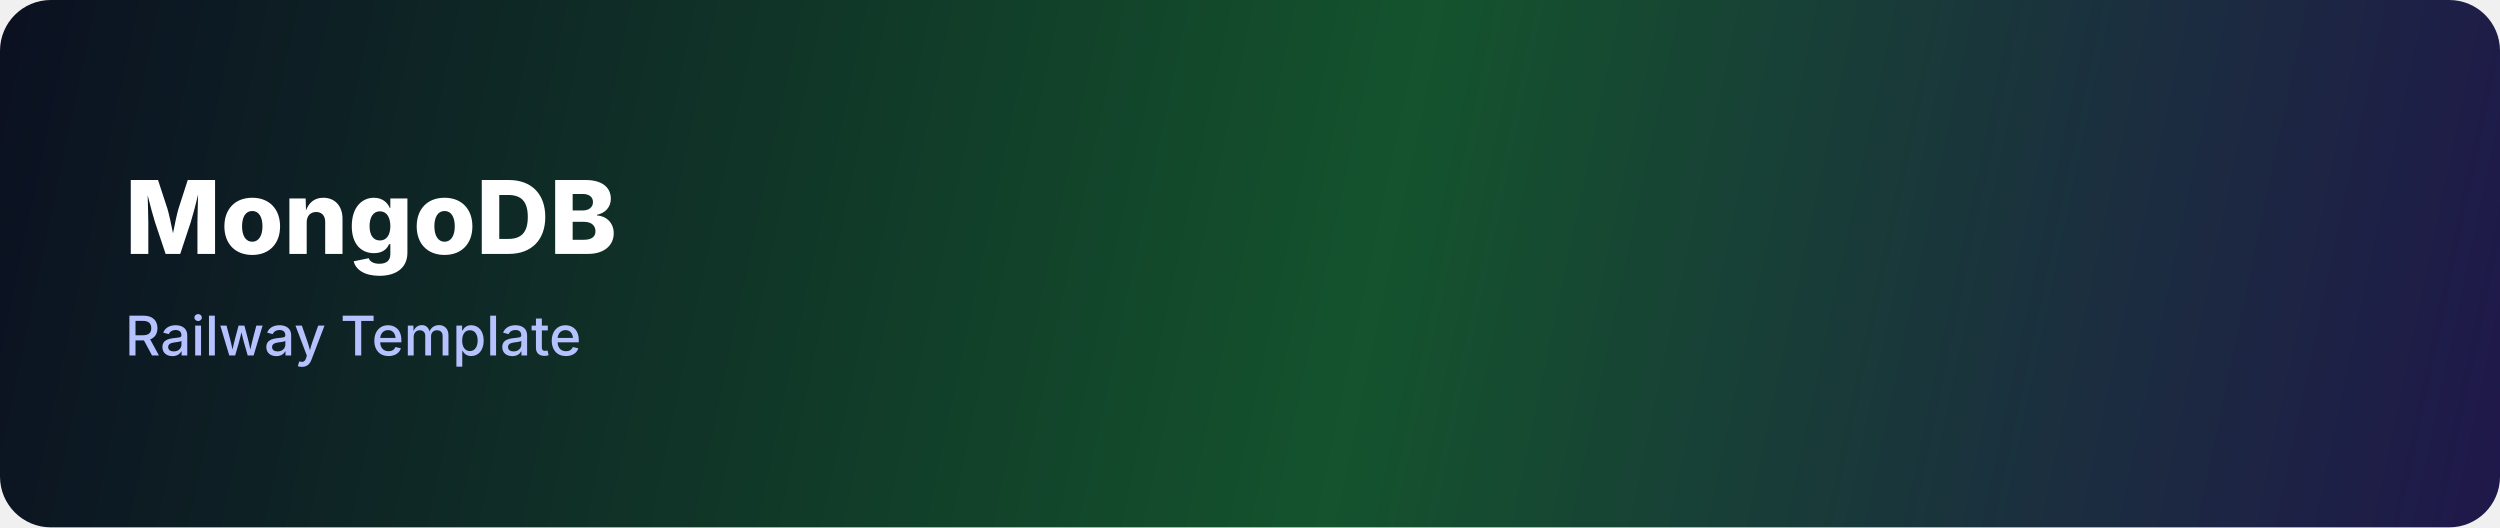
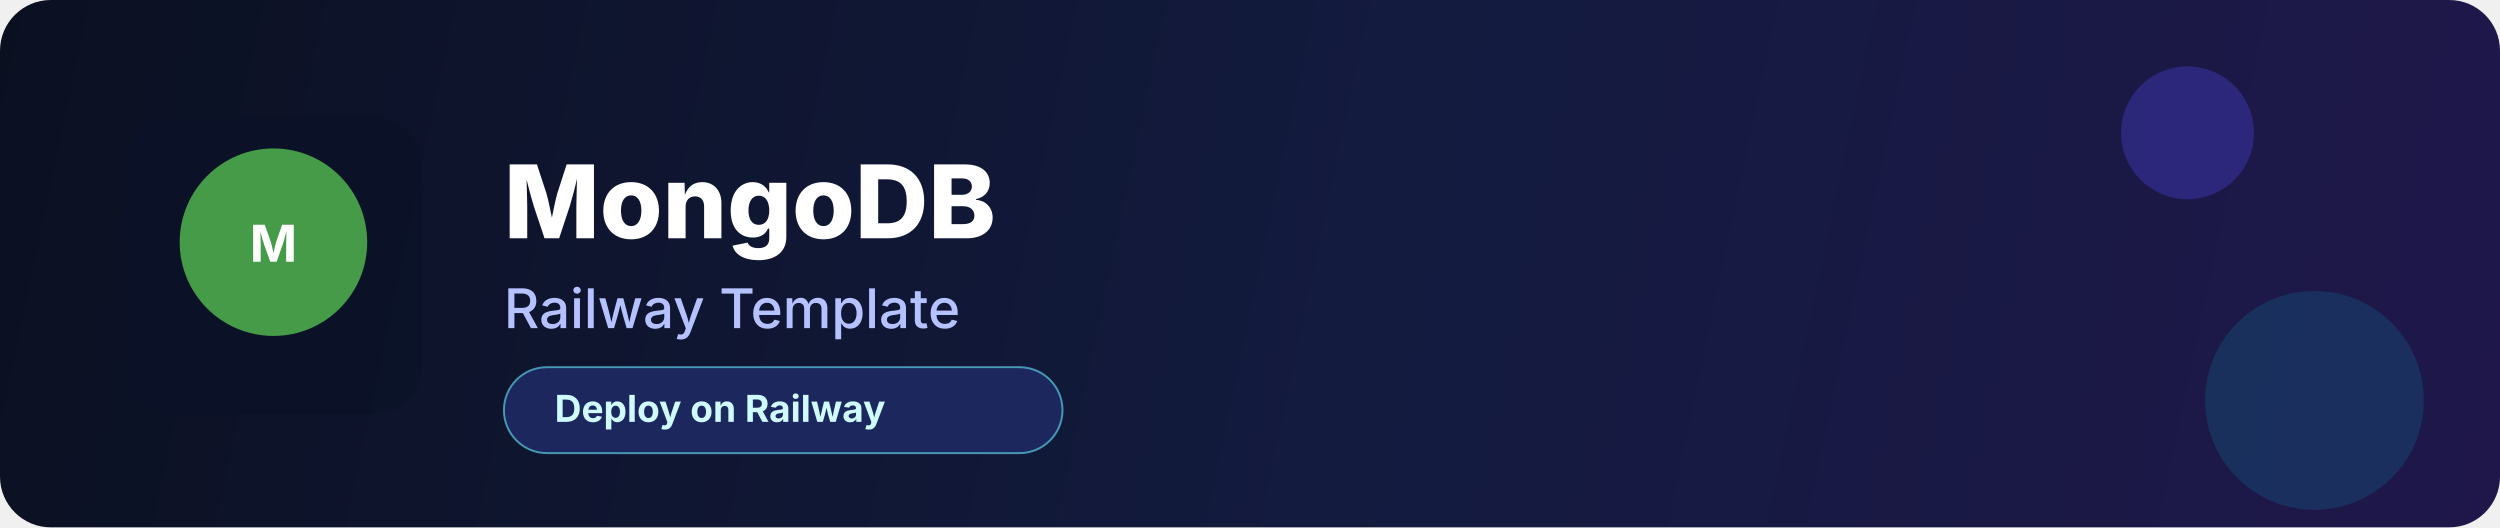
- <svg xmlns="http://www.w3.org/2000/svg" width="1280" height="270" viewBox="0 0 1280 270" fill="none" role="img" aria-labelledby="title">
+ <svg xmlns="http://www.w3.org/2000/svg" width="1280" height="270" viewBox="0 0 1280 270" fill="none" role="img" aria-labelledby="title desc">
  <defs>
    <linearGradient id="bg" x1="0" y1="0" x2="1280" y2="270" gradientUnits="userSpaceOnUse">
      <stop stop-color="#0B1021" />
-       <stop offset="0.55" stop-color="#14532d" />
+       <stop offset="0.55" stop-color="#131B3F" />
      <stop offset="1" stop-color="#1F174A" />
    </linearGradient>
  </defs>
  <rect width="1280" height="270" rx="26" fill="url(#bg)" />
-   <text x="64" y="130" fill="#FFFFFF" font-family="Inter,Segoe UI,Roboto,Helvetica,Arial,sans-serif" font-size="52" font-weight="800">MongoDB</text>
-   <text x="64" y="182" fill="#B6C2FF" font-family="Inter,Segoe UI,Roboto,Helvetica,Arial,sans-serif" font-size="28" font-weight="500">Railway Template</text>
+   <circle cx="1120" cy="68" r="34" fill="#4F46E5" opacity="0.33" />
+   <circle cx="1185" cy="205" r="56" fill="#06B6D4" opacity="0.15" />
+   <rect x="64" y="60" width="152" height="152" rx="24" fill="#0B1228" opacity="0.92" />
+   <circle cx="140" cy="124" r="48" fill="#47A248" opacity="0.95" />
+   <text x="140" y="134" text-anchor="middle" fill="#FFFFFF" font-family="Inter,Segoe UI,Roboto,Helvetica,Arial,sans-serif" font-size="26" font-weight="700">M</text>
+   <text x="258" y="122" fill="#FFFFFF" font-family="Inter,Segoe UI,Roboto,Helvetica,Arial,sans-serif" font-size="52" font-weight="800">MongoDB</text>
+   <text x="258" y="168" fill="#B6C2FF" font-family="Inter,Segoe UI,Roboto,Helvetica,Arial,sans-serif" font-size="28" font-weight="500">Railway Template</text>
+   <rect x="258" y="188" width="286" height="44" rx="22" fill="#1C285D" stroke="#67E8F9" stroke-opacity="0.6" />
+   <text x="284" y="216" fill="#CFFAFE" font-family="Inter,Segoe UI,Roboto,Helvetica,Arial,sans-serif" font-size="19" font-weight="700">Deploy on Railway</text>
</svg>
